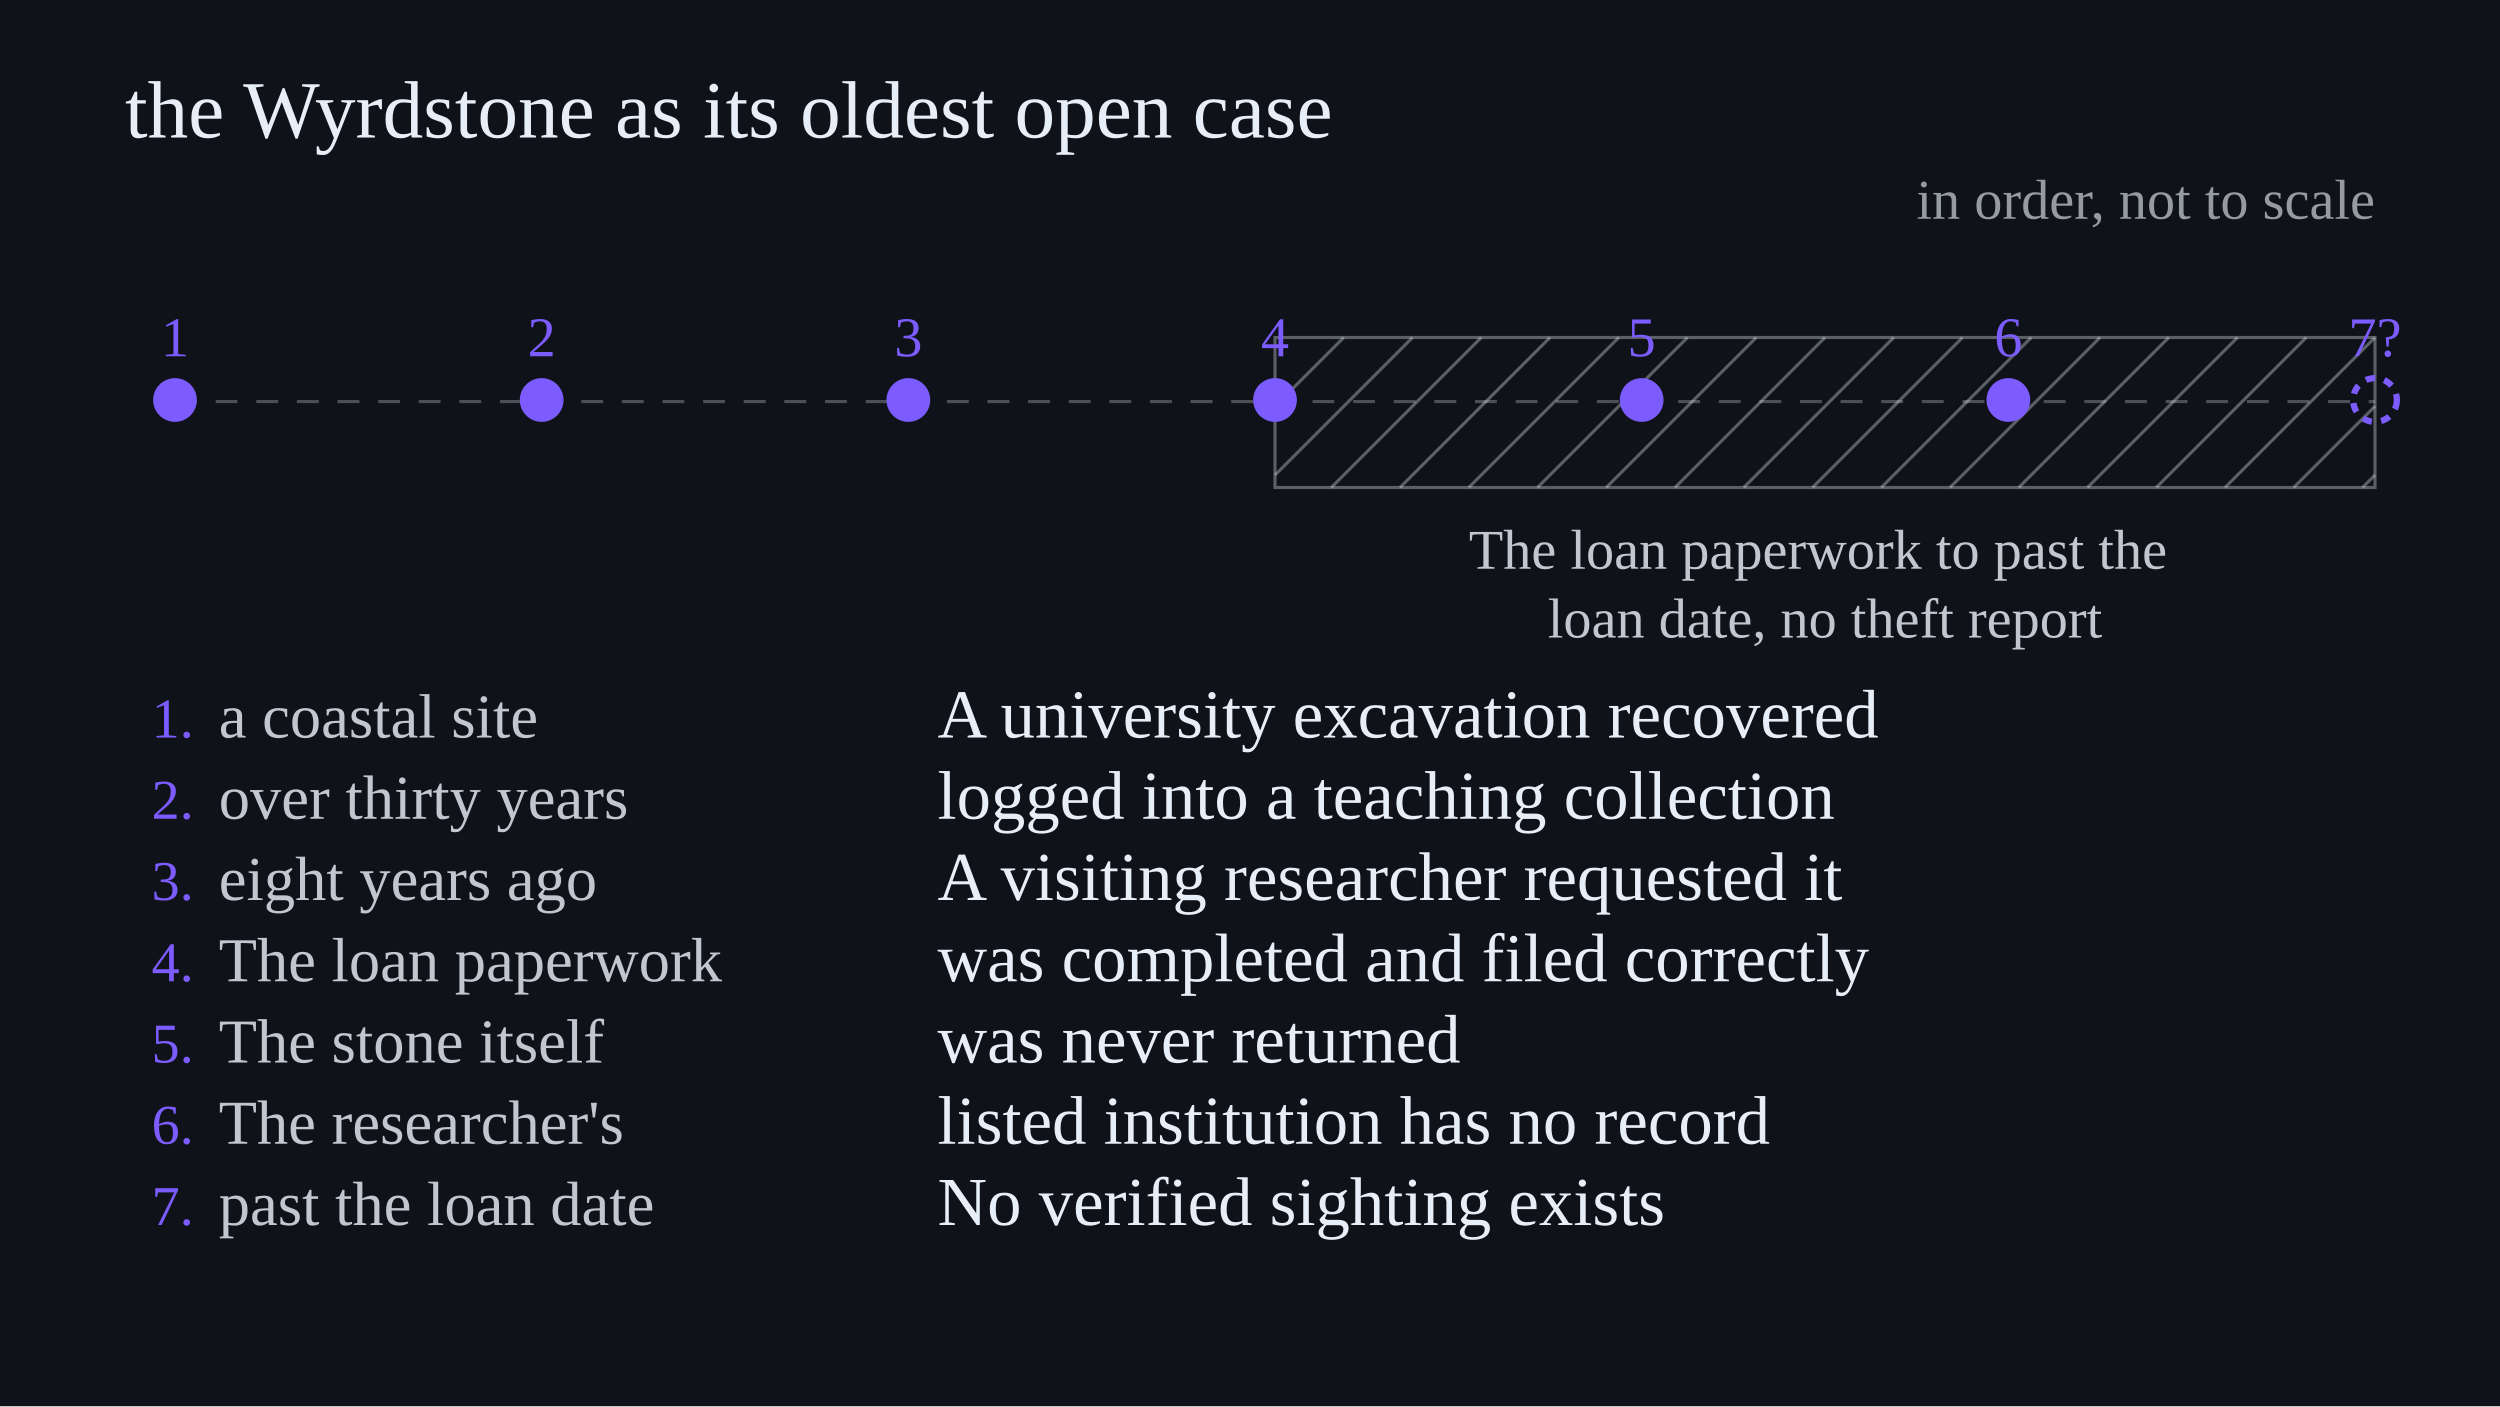
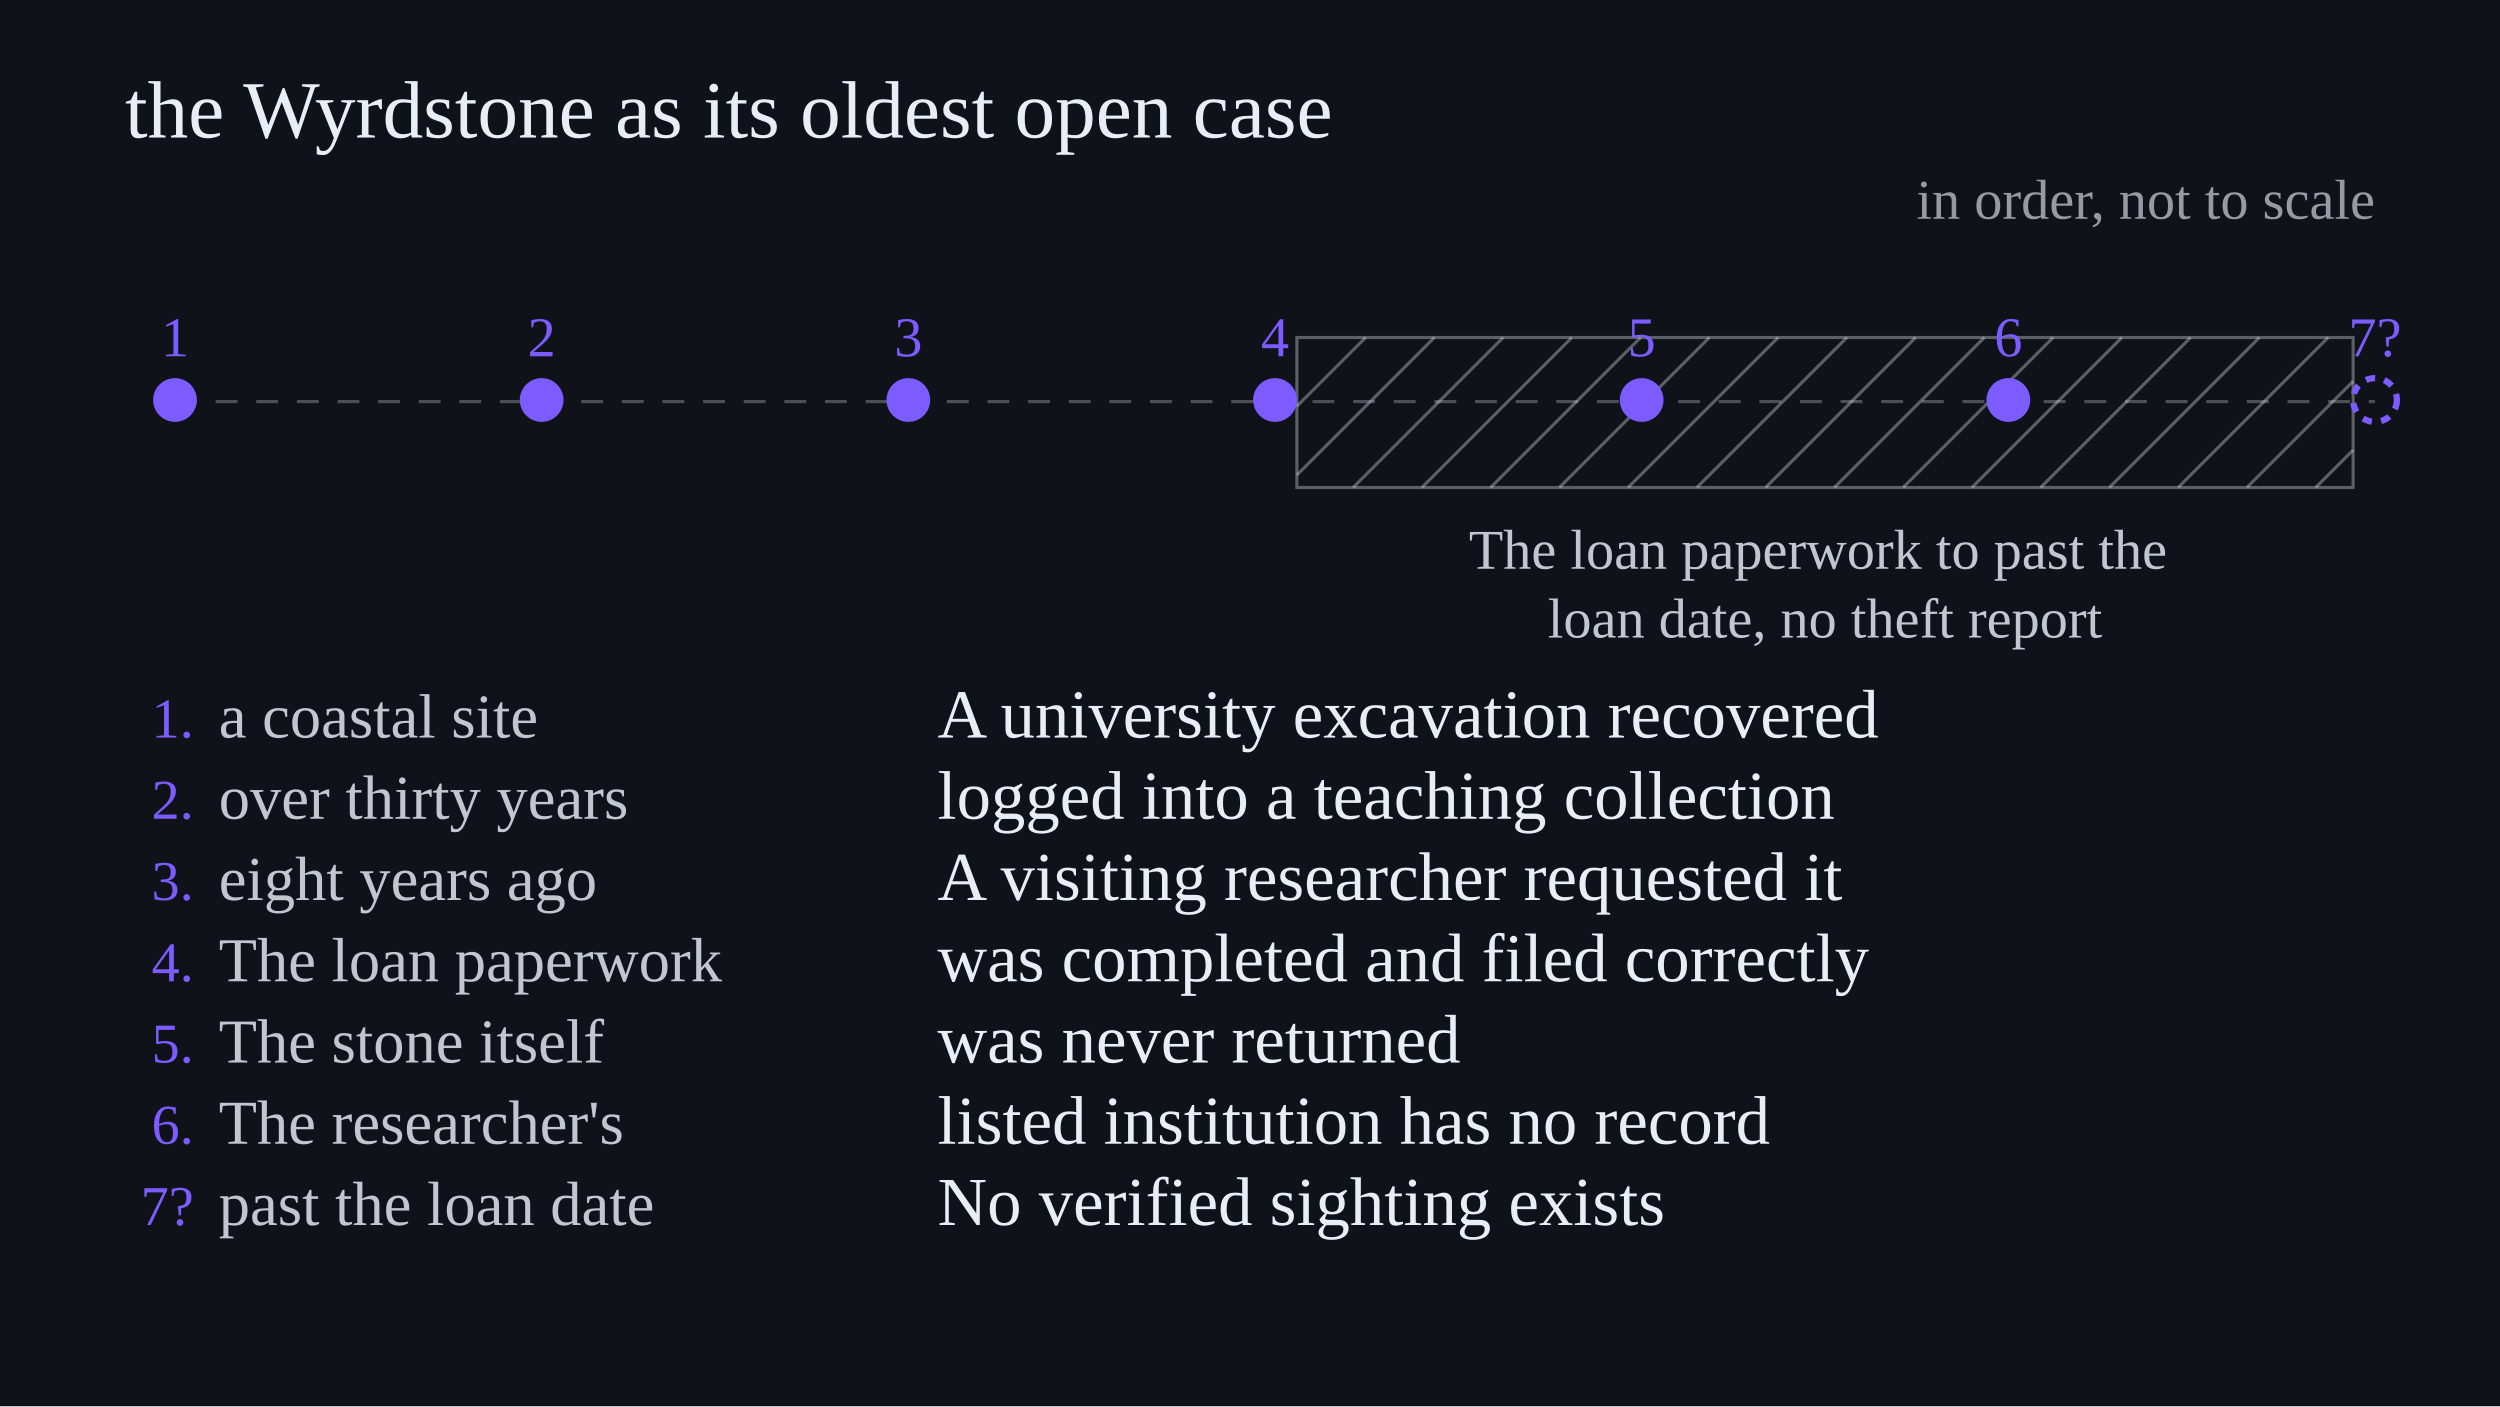
<svg xmlns="http://www.w3.org/2000/svg" width="800" height="450" viewBox="0 0 800 450" role="img">
  <rect x="0" y="0" width="800" height="450" fill="#0f1218" />
  <text x="40" y="44" font-size="26" fill="#e8eef7">the Wyrdstone as its oldest open case</text>
  <text x="760" y="70" font-size="18" fill="#e8eef7" text-anchor="end" fill-opacity="0.62">in order, not to scale</text>
-   <rect x="408" y="108" width="352" height="48" fill="none" stroke="rgba(232,238,247,0.35)" stroke-width="1" data-gap="no theft report" />
-   <line x1="430" y1="108" x2="408" y2="130" stroke="rgba(232,238,247,0.35)" stroke-width="1" />
-   <line x1="452" y1="108" x2="408" y2="152" stroke="rgba(232,238,247,0.35)" stroke-width="1" />
-   <line x1="474" y1="108" x2="426" y2="156" stroke="rgba(232,238,247,0.35)" stroke-width="1" />
-   <line x1="496" y1="108" x2="448" y2="156" stroke="rgba(232,238,247,0.35)" stroke-width="1" />
-   <line x1="518" y1="108" x2="470" y2="156" stroke="rgba(232,238,247,0.35)" stroke-width="1" />
-   <line x1="540" y1="108" x2="492" y2="156" stroke="rgba(232,238,247,0.35)" stroke-width="1" />
-   <line x1="562" y1="108" x2="514" y2="156" stroke="rgba(232,238,247,0.35)" stroke-width="1" />
-   <line x1="584" y1="108" x2="536" y2="156" stroke="rgba(232,238,247,0.35)" stroke-width="1" />
-   <line x1="606" y1="108" x2="558" y2="156" stroke="rgba(232,238,247,0.35)" stroke-width="1" />
-   <line x1="628" y1="108" x2="580" y2="156" stroke="rgba(232,238,247,0.35)" stroke-width="1" />
-   <line x1="650" y1="108" x2="602" y2="156" stroke="rgba(232,238,247,0.35)" stroke-width="1" />
-   <line x1="672" y1="108" x2="624" y2="156" stroke="rgba(232,238,247,0.35)" stroke-width="1" />
-   <line x1="694" y1="108" x2="646" y2="156" stroke="rgba(232,238,247,0.35)" stroke-width="1" />
-   <line x1="716" y1="108" x2="668" y2="156" stroke="rgba(232,238,247,0.35)" stroke-width="1" />
-   <line x1="738" y1="108" x2="690" y2="156" stroke="rgba(232,238,247,0.35)" stroke-width="1" />
-   <line x1="760" y1="108" x2="712" y2="156" stroke="rgba(232,238,247,0.35)" stroke-width="1" />
-   <line x1="760" y1="130" x2="734" y2="156" stroke="rgba(232,238,247,0.35)" stroke-width="1" />
-   <line x1="760" y1="152" x2="756" y2="156" stroke="rgba(232,238,247,0.35)" stroke-width="1" />
+   <rect x="415" y="108" width="338" height="48" fill="none" stroke="rgba(232,238,247,0.35)" stroke-width="1" data-gap="no theft report" />
+   <line x1="437" y1="108" x2="415" y2="130" stroke="rgba(232,238,247,0.35)" stroke-width="1" />
+   <line x1="459" y1="108" x2="415" y2="152" stroke="rgba(232,238,247,0.35)" stroke-width="1" />
+   <line x1="481" y1="108" x2="433" y2="156" stroke="rgba(232,238,247,0.35)" stroke-width="1" />
+   <line x1="503" y1="108" x2="455" y2="156" stroke="rgba(232,238,247,0.35)" stroke-width="1" />
+   <line x1="525" y1="108" x2="477" y2="156" stroke="rgba(232,238,247,0.35)" stroke-width="1" />
+   <line x1="547" y1="108" x2="499" y2="156" stroke="rgba(232,238,247,0.35)" stroke-width="1" />
+   <line x1="569" y1="108" x2="521" y2="156" stroke="rgba(232,238,247,0.35)" stroke-width="1" />
+   <line x1="591" y1="108" x2="543" y2="156" stroke="rgba(232,238,247,0.35)" stroke-width="1" />
+   <line x1="613" y1="108" x2="565" y2="156" stroke="rgba(232,238,247,0.35)" stroke-width="1" />
+   <line x1="635" y1="108" x2="587" y2="156" stroke="rgba(232,238,247,0.35)" stroke-width="1" />
+   <line x1="657" y1="108" x2="609" y2="156" stroke="rgba(232,238,247,0.35)" stroke-width="1" />
+   <line x1="679" y1="108" x2="631" y2="156" stroke="rgba(232,238,247,0.35)" stroke-width="1" />
+   <line x1="701" y1="108" x2="653" y2="156" stroke="rgba(232,238,247,0.35)" stroke-width="1" />
+   <line x1="723" y1="108" x2="675" y2="156" stroke="rgba(232,238,247,0.35)" stroke-width="1" />
+   <line x1="745" y1="108" x2="697" y2="156" stroke="rgba(232,238,247,0.35)" stroke-width="1" />
+   <line x1="753" y1="122" x2="719" y2="156" stroke="rgba(232,238,247,0.35)" stroke-width="1" />
+   <line x1="753" y1="144" x2="741" y2="156" stroke="rgba(232,238,247,0.35)" stroke-width="1" />
  <line x1="56" y1="128.5" x2="760" y2="128.5" stroke="rgba(232,238,247,0.28)" stroke-width="1" stroke-dasharray="7 6" />
  <circle cx="56" cy="128" r="7" fill="#7c5cff" />
  <text x="56" y="114" font-size="18" fill="#7c5cff" text-anchor="middle">1</text>
  <circle cx="173.33" cy="128" r="7" fill="#7c5cff" />
  <text x="173.33" y="114" font-size="18" fill="#7c5cff" text-anchor="middle">2</text>
  <circle cx="290.67" cy="128" r="7" fill="#7c5cff" />
  <text x="290.67" y="114" font-size="18" fill="#7c5cff" text-anchor="middle">3</text>
  <circle cx="408" cy="128" r="7" fill="#7c5cff" />
  <text x="408" y="114" font-size="18" fill="#7c5cff" text-anchor="middle">4</text>
  <circle cx="525.33" cy="128" r="7" fill="#7c5cff" />
  <text x="525.33" y="114" font-size="18" fill="#7c5cff" text-anchor="middle">5</text>
  <circle cx="642.67" cy="128" r="7" fill="#7c5cff" />
  <text x="642.67" y="114" font-size="18" fill="#7c5cff" text-anchor="middle">6</text>
  <circle cx="760" cy="128" r="7" fill="none" stroke="#7c5cff" stroke-width="2" stroke-dasharray="3 3" data-kind="unverified" />
  <text x="760" y="114" font-size="18" fill="#7c5cff" text-anchor="middle">7?</text>
  <text x="584" y="182" font-size="18" fill="#e8eef7" text-anchor="middle" fill-opacity="0.82">
    <tspan x="584" dy="0">The loan paperwork to past the</tspan>
    <tspan x="584" dy="22">loan date, no theft report</tspan>
  </text>
  <text x="62" y="236" font-size="18" fill="#7c5cff" text-anchor="end">1.</text>
  <text x="70" y="236" font-size="20" fill="#e8eef7" fill-opacity="0.82">a coastal site</text>
  <text x="300" y="236" font-size="22" fill="#e8eef7">A university excavation recovered</text>
  <text x="62" y="262" font-size="18" fill="#7c5cff" text-anchor="end">2.</text>
  <text x="70" y="262" font-size="20" fill="#e8eef7" fill-opacity="0.82">over thirty years</text>
  <text x="300" y="262" font-size="22" fill="#e8eef7">logged into a teaching collection</text>
  <text x="62" y="288" font-size="18" fill="#7c5cff" text-anchor="end">3.</text>
  <text x="70" y="288" font-size="20" fill="#e8eef7" fill-opacity="0.82">eight years ago</text>
  <text x="300" y="288" font-size="22" fill="#e8eef7">A visiting researcher requested it</text>
  <text x="62" y="314" font-size="18" fill="#7c5cff" text-anchor="end">4.</text>
  <text x="70" y="314" font-size="20" fill="#e8eef7" fill-opacity="0.82">The loan paperwork</text>
  <text x="300" y="314" font-size="22" fill="#e8eef7">was completed and filed correctly</text>
  <text x="62" y="340" font-size="18" fill="#7c5cff" text-anchor="end">5.</text>
  <text x="70" y="340" font-size="20" fill="#e8eef7" fill-opacity="0.82">The stone itself</text>
  <text x="300" y="340" font-size="22" fill="#e8eef7">was never returned</text>
  <text x="62" y="366" font-size="18" fill="#7c5cff" text-anchor="end">6.</text>
  <text x="70" y="366" font-size="20" fill="#e8eef7" fill-opacity="0.82">The researcher's</text>
  <text x="300" y="366" font-size="22" fill="#e8eef7">listed institution has no record</text>
-   <text x="62" y="392" font-size="18" fill="#7c5cff" text-anchor="end">7.</text>
+   <text x="62" y="392" font-size="18" fill="#7c5cff" text-anchor="end">7?</text>
  <text x="70" y="392" font-size="20" fill="#e8eef7" fill-opacity="0.82">past the loan date</text>
  <text x="300" y="392" font-size="22" fill="#e8eef7" data-kind="unverified">No verified sighting exists</text>
</svg>
